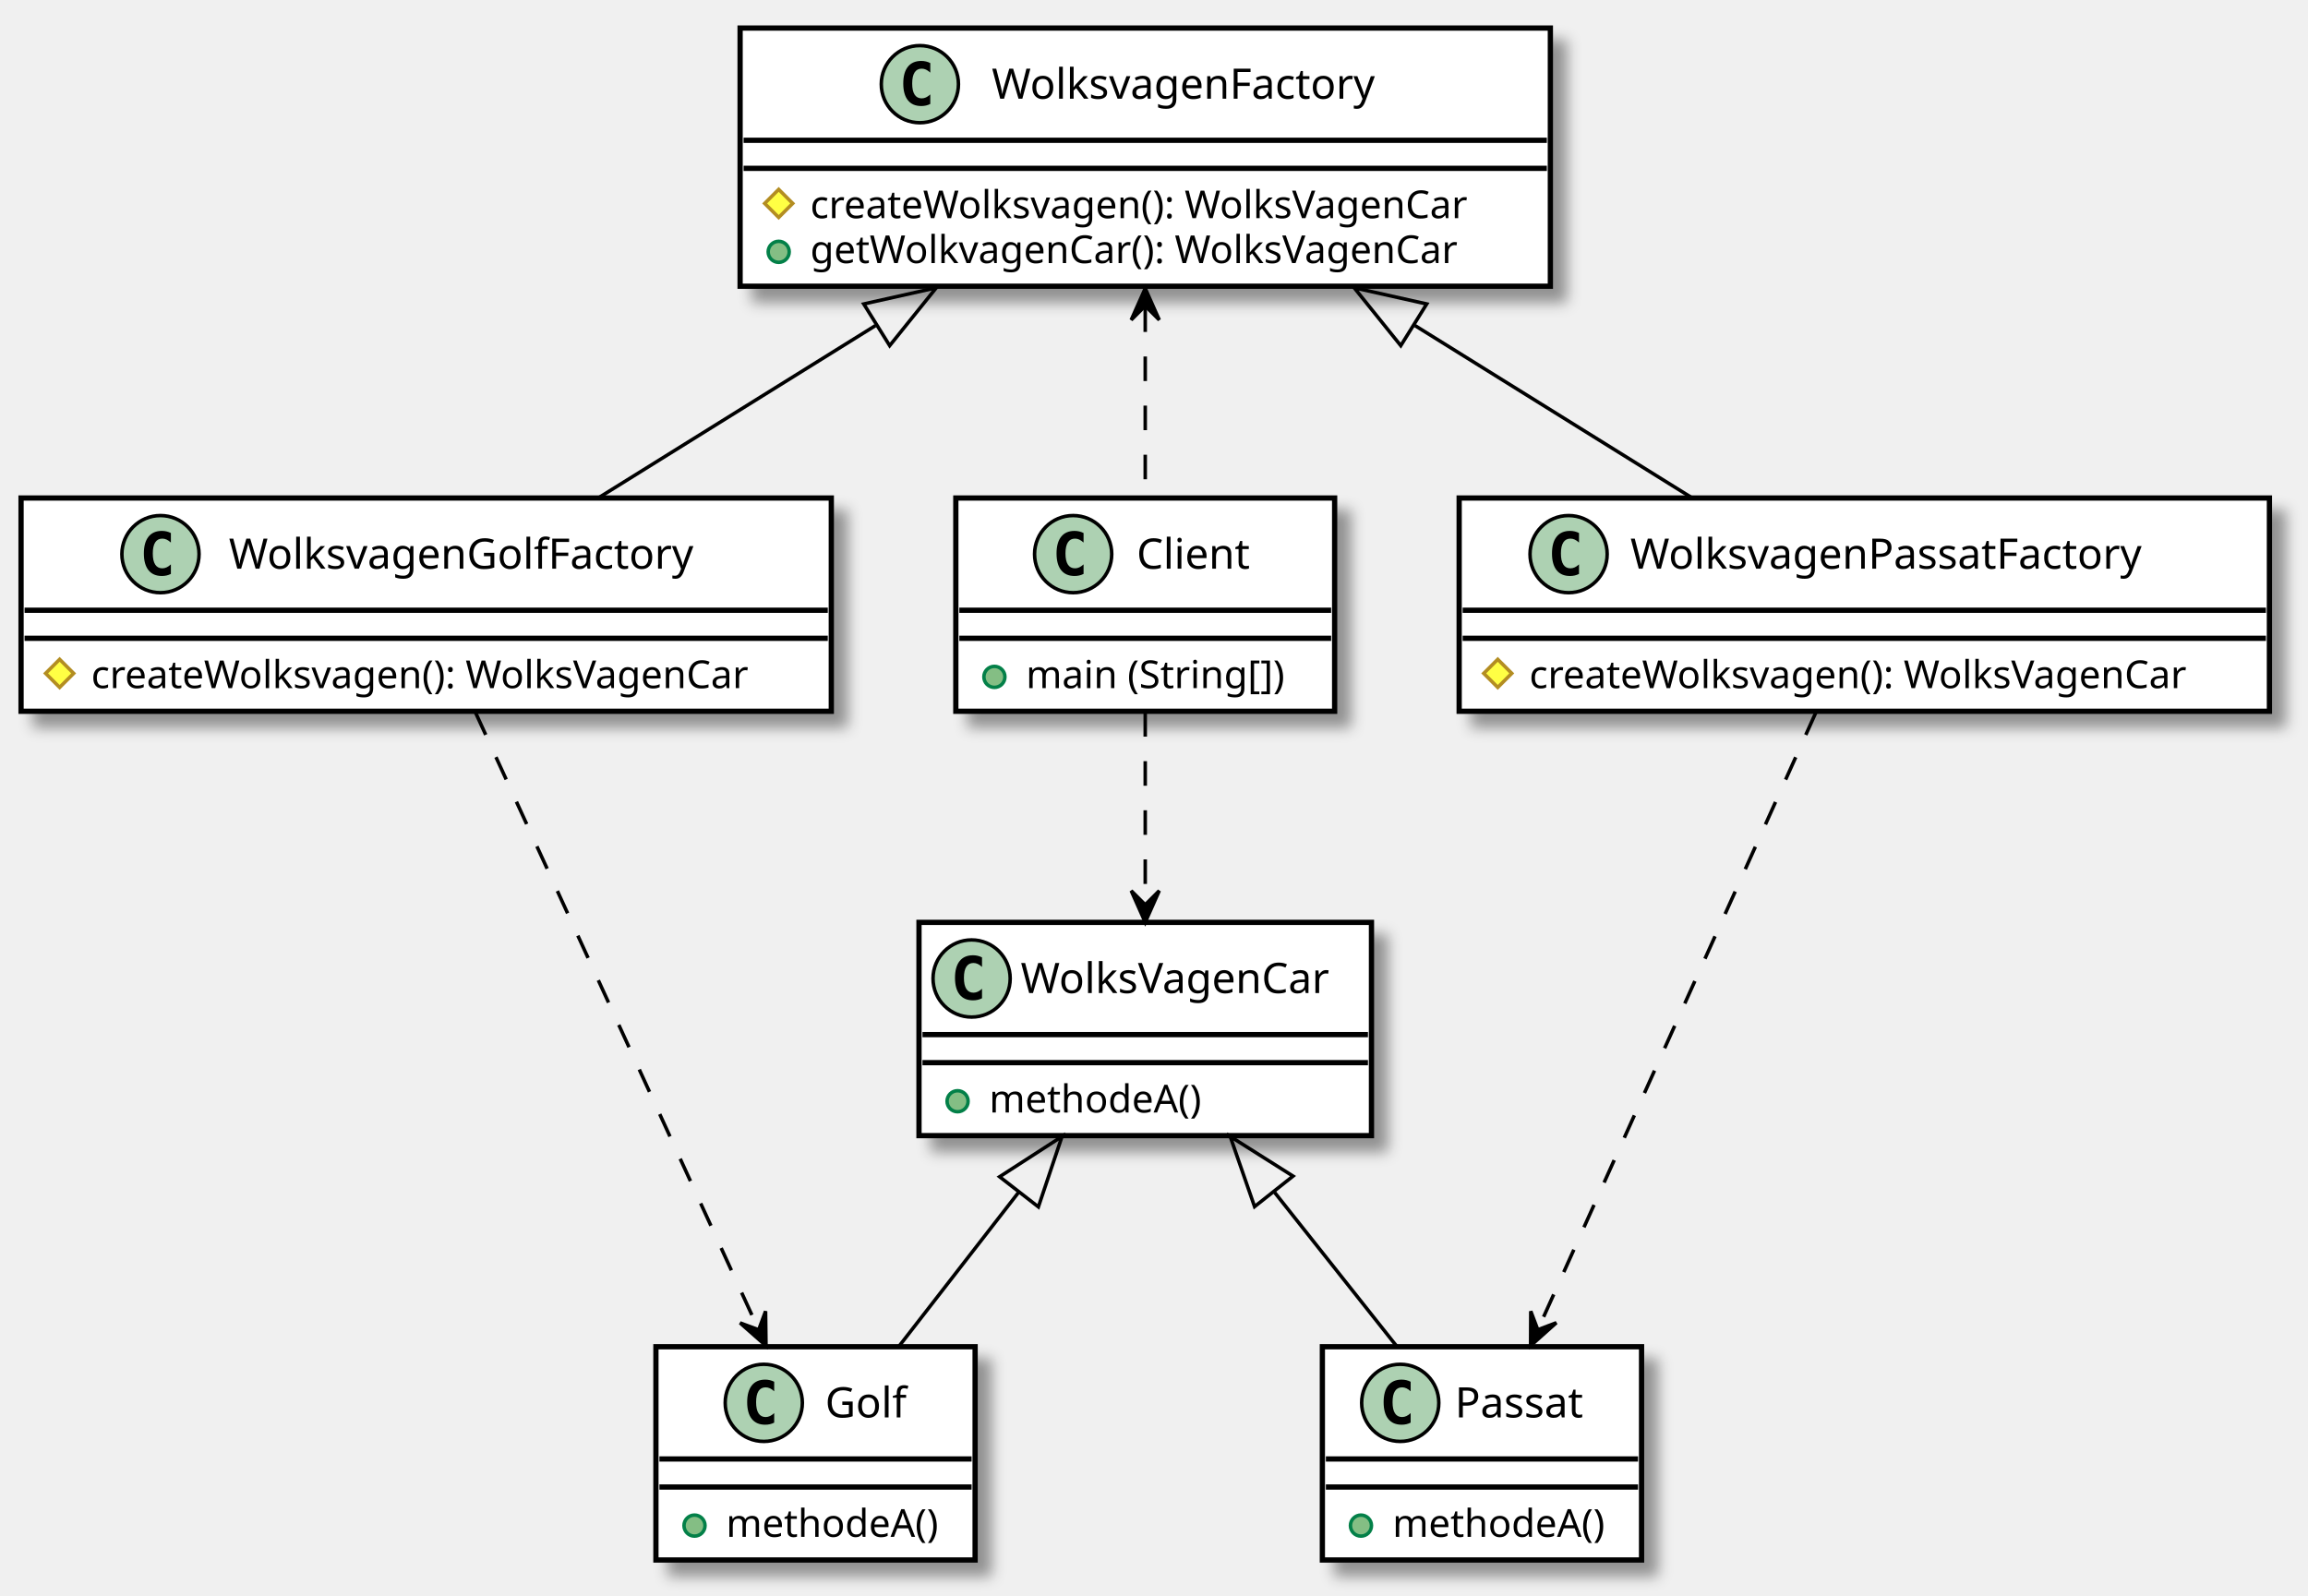
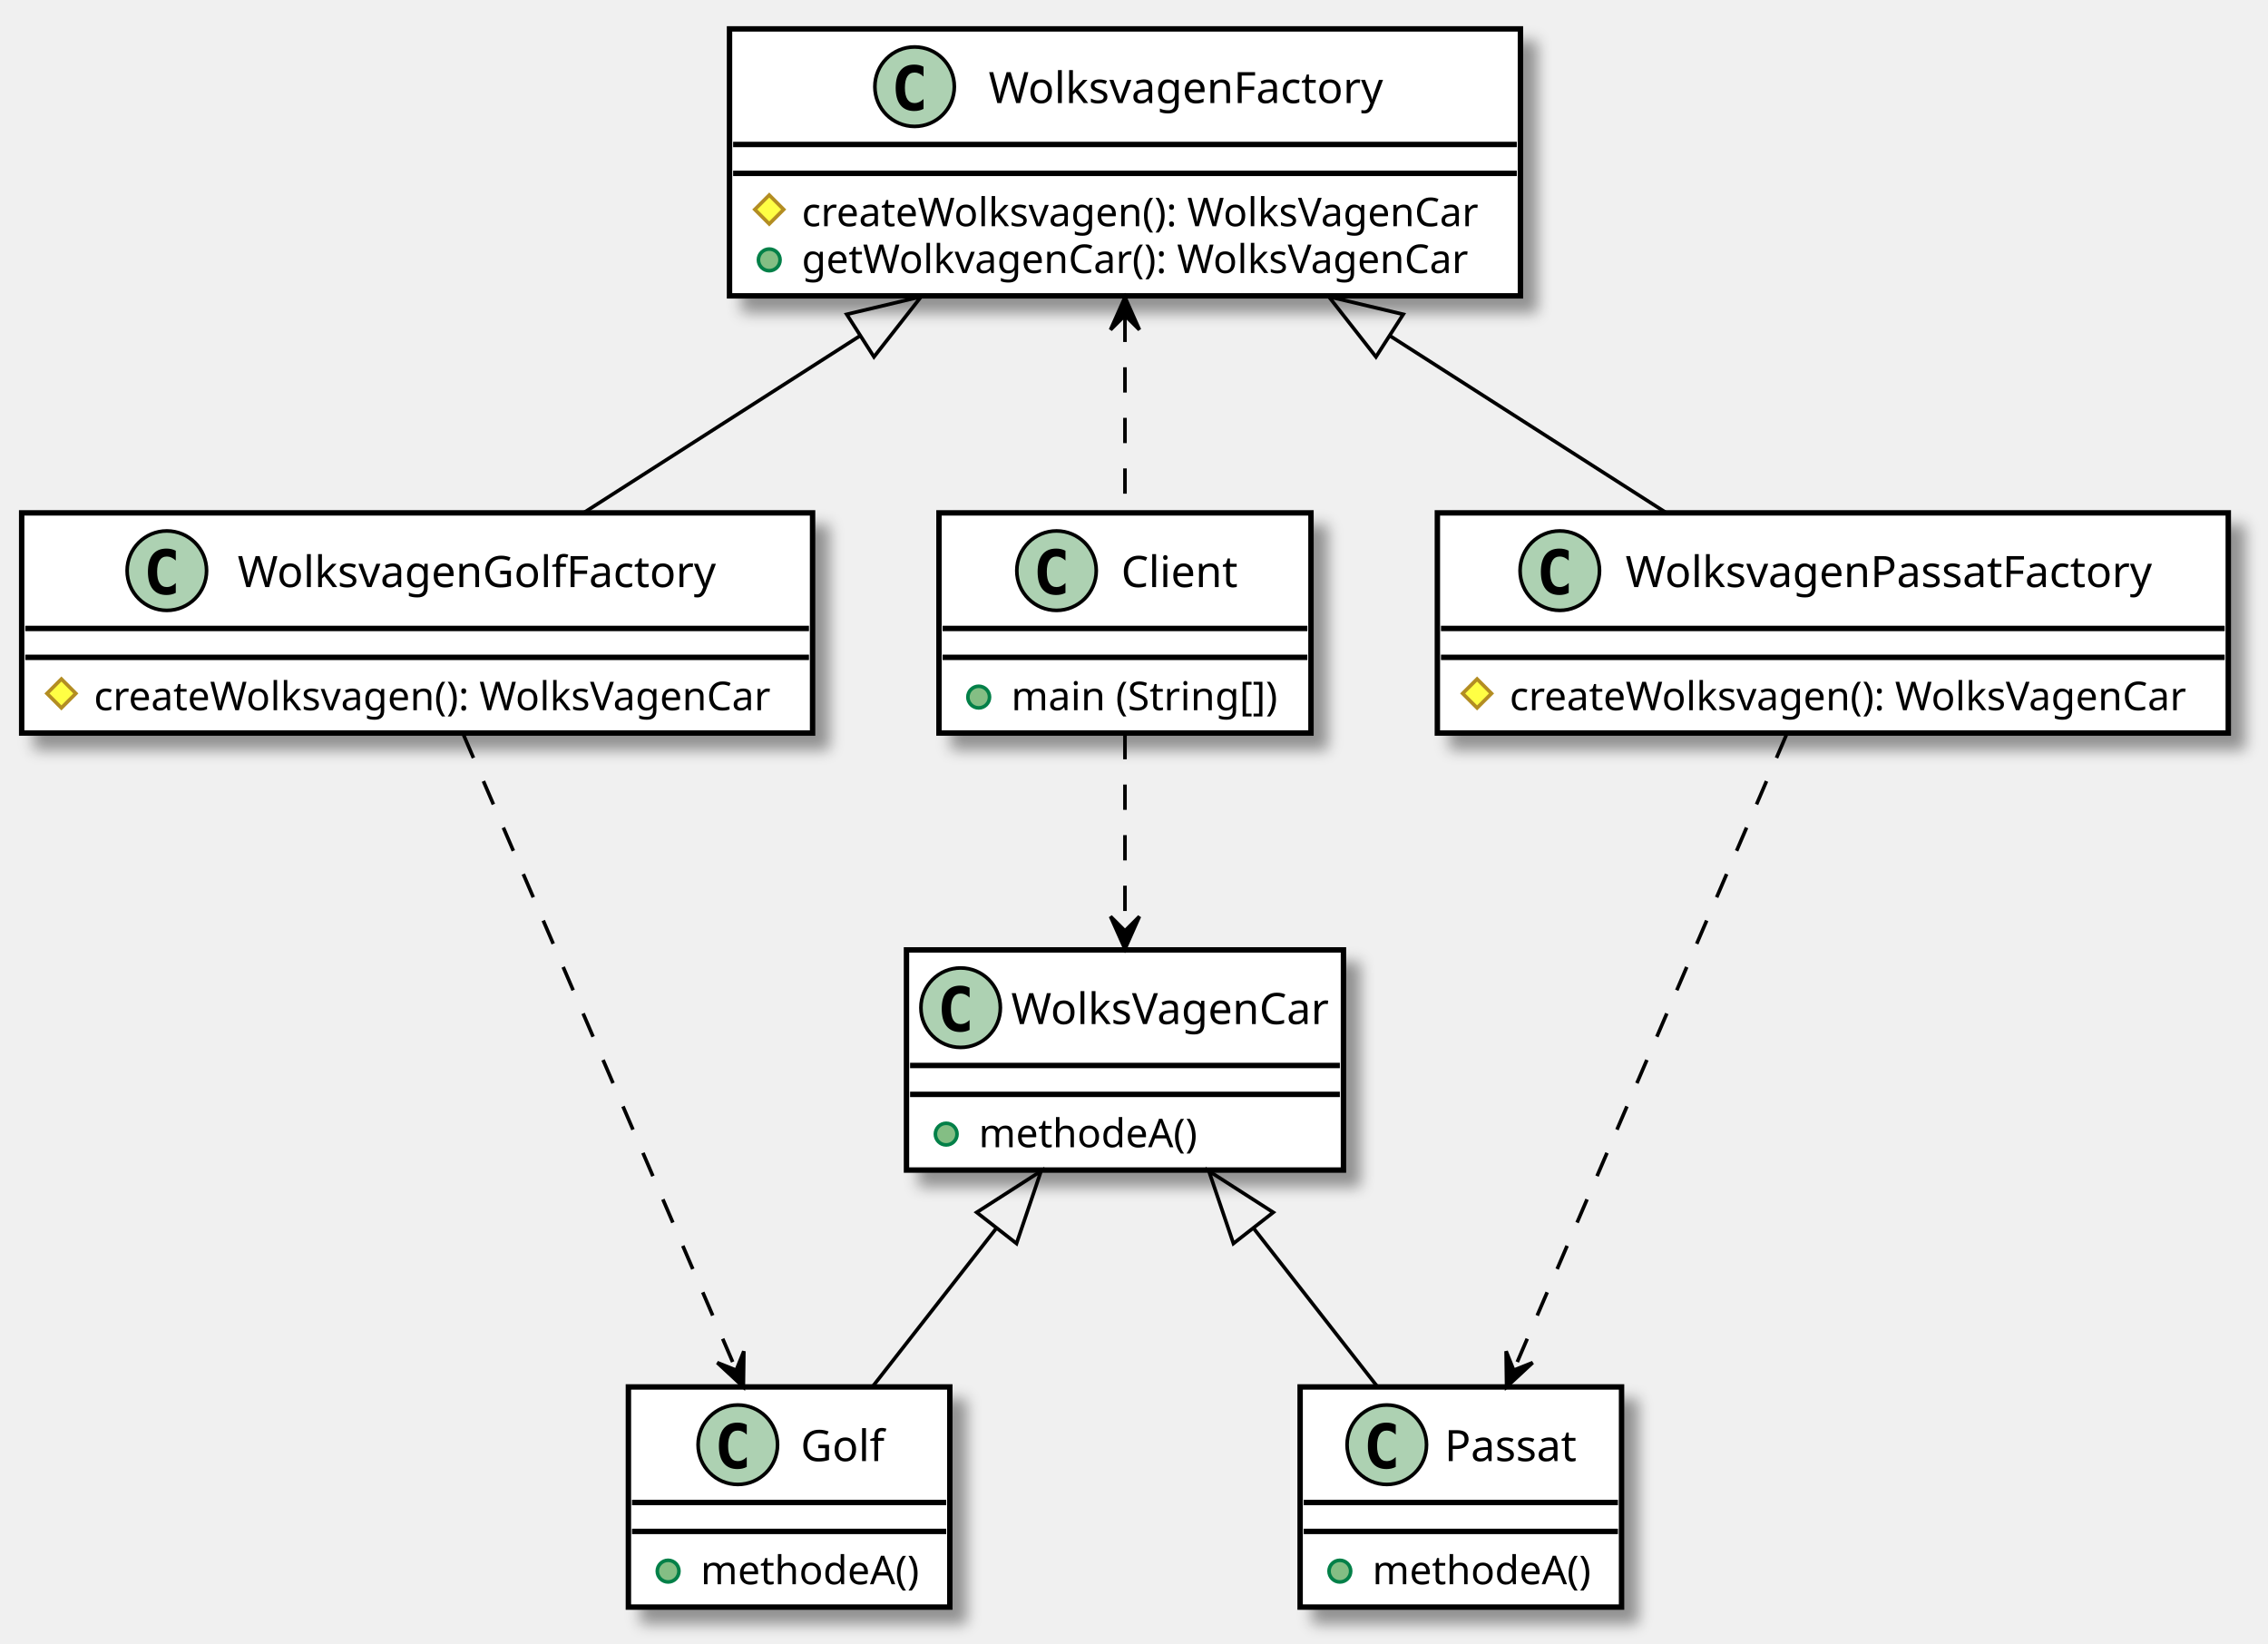
- <svg xmlns="http://www.w3.org/2000/svg" contentScriptType="application/ecmascript" contentStyleType="text/css" height="455px" preserveAspectRatio="none" style="width:658px;height:455px;" version="1.1" viewBox="0 0 658 455" width="658px" zoomAndPan="magnify">
+ <svg xmlns="http://www.w3.org/2000/svg" contentScriptType="application/ecmascript" contentStyleType="text/css" height="455px" preserveAspectRatio="none" style="width:628px;height:455px;" version="1.1" viewBox="0 0 628 455" width="628px" zoomAndPan="magnify">
  <defs>
-     <filter height="300%" id="f31gbn5z95swz" width="300%" x="-1" y="-1">
+     <filter height="300%" id="fytbntrpkhnmu" width="300%" x="-1" y="-1">
      <feGaussianBlur result="blurOut" stdDeviation="2.0" />
      <feColorMatrix in="blurOut" result="blurOut2" type="matrix" values="0 0 0 0 0 0 0 0 0 0 0 0 0 0 0 0 0 0 .4 0" />
      <feOffset dx="4.0" dy="4.0" in="blurOut2" result="blurOut3" />
      <feBlend in="SourceGraphic" in2="blurOut3" mode="normal" />
    </filter>
  </defs>
  <g>
-     <rect fill="#FFFFFF" filter="url(#f31gbn5z95swz)" height="73.609" id="WolksvagenFactory" style="stroke: #000000; stroke-width: 1.5;" width="231" x="211" y="8" />
-     <ellipse cx="262.25" cy="24" fill="#ADD1B2" rx="11" ry="11" style="stroke: #000000; stroke-width: 1.0;" />
-     <path d="M265.219,29.641 Q264.641,29.938 264,30.086 Q263.359,30.234 262.656,30.234 Q260.156,30.234 258.836,28.586 Q257.516,26.938 257.516,23.812 Q257.516,20.688 258.836,19.031 Q260.156,17.375 262.656,17.375 Q263.359,17.375 264.008,17.531 Q264.656,17.688 265.219,17.984 L265.219,20.703 Q264.594,20.125 264,19.852 Q263.406,19.578 262.781,19.578 Q261.438,19.578 260.75,20.648 Q260.062,21.719 260.062,23.812 Q260.062,25.906 260.75,26.977 Q261.438,28.047 262.781,28.047 Q263.406,28.047 264,27.773 Q264.594,27.5 265.219,26.922 L265.219,29.641 Z " />
-     <text fill="#000000" font-family="sans-serif" font-size="12" lengthAdjust="spacingAndGlyphs" textLength="120" x="282.75" y="28.154">
+     <rect fill="#FFFFFF" filter="url(#fytbntrpkhnmu)" height="73.91" id="WolksvagenFactory" style="stroke: #000000; stroke-width: 1.5;" width="219" x="202" y="8" />
+     <ellipse cx="253.25" cy="24" fill="#ADD1B2" rx="11" ry="11" style="stroke: #000000; stroke-width: 1.0;" />
+     <path d="M255.723,30.143 Q255.142,30.442 254.503,30.591 Q253.864,30.741 253.158,30.741 Q250.651,30.741 249.332,29.089 Q248.012,27.437 248.012,24.316 Q248.012,21.186 249.332,19.535 Q250.651,17.883 253.158,17.883 Q253.864,17.883 254.511,18.032 Q255.159,18.182 255.723,18.48 L255.723,21.203 Q255.092,20.622 254.499,20.352 Q253.905,20.082 253.274,20.082 Q251.93,20.082 251.245,21.149 Q250.56,22.216 250.56,24.316 Q250.56,26.408 251.245,27.474 Q251.93,28.541 253.274,28.541 Q253.905,28.541 254.499,28.271 Q255.092,28.002 255.723,27.42 Z " />
+     <text fill="#000000" font-family="sans-serif" font-size="12" lengthAdjust="spacingAndGlyphs" textLength="108" x="273.75" y="28.535">
      WolksvagenFactory
    </text>
-     <line style="stroke: #000000; stroke-width: 1.5;" x1="212" x2="441" y1="40" y2="40" />
-     <line style="stroke: #000000; stroke-width: 1.5;" x1="212" x2="441" y1="48" y2="48" />
-     <polygon fill="#FFFF44" points="222,54,226,58,222,62,218,58" style="stroke: #B38D22; stroke-width: 1.0;" />
-     <text fill="#000000" font-family="sans-serif" font-size="11" lengthAdjust="spacingAndGlyphs" textLength="205" x="231" y="62.21">
+     <line style="stroke: #000000; stroke-width: 1.5;" x1="203" x2="420" y1="40" y2="40" />
+     <line style="stroke: #000000; stroke-width: 1.5;" x1="203" x2="420" y1="48" y2="48" />
+     <polygon fill="#FFFF44" points="213,54,217,58,213,62,209,58" style="stroke: #B38D22; stroke-width: 1.0;" />
+     <text fill="#000000" font-family="sans-serif" font-size="11" lengthAdjust="spacingAndGlyphs" textLength="193" x="222" y="62.635">
      createWolksvagen(): WolksVagenCar
    </text>
-     <ellipse cx="222" cy="71.805" fill="#84BE84" rx="3" ry="3" style="stroke: #038048; stroke-width: 1.0;" />
-     <text fill="#000000" font-family="sans-serif" font-size="11" lengthAdjust="spacingAndGlyphs" textLength="200" x="231" y="75.015">
+     <ellipse cx="213" cy="71.955" fill="#84BE84" rx="3" ry="3" style="stroke: #038048; stroke-width: 1.0;" />
+     <text fill="#000000" font-family="sans-serif" font-size="11" lengthAdjust="spacingAndGlyphs" textLength="190" x="222" y="75.59">
      getWolkvagenCar(): WolksVagenCar
    </text>
-     <rect fill="#FFFFFF" filter="url(#f31gbn5z95swz)" height="60.805" id="WolksvagenGolfFactory" style="stroke: #000000; stroke-width: 1.5;" width="231" x="6" y="142" />
-     <ellipse cx="45.75" cy="158" fill="#ADD1B2" rx="11" ry="11" style="stroke: #000000; stroke-width: 1.0;" />
-     <path d="M48.719,163.641 Q48.141,163.938 47.5,164.086 Q46.859,164.234 46.156,164.234 Q43.656,164.234 42.336,162.586 Q41.016,160.938 41.016,157.812 Q41.016,154.688 42.336,153.031 Q43.656,151.375 46.156,151.375 Q46.859,151.375 47.508,151.531 Q48.156,151.688 48.719,151.984 L48.719,154.703 Q48.094,154.125 47.5,153.852 Q46.906,153.578 46.281,153.578 Q44.938,153.578 44.25,154.648 Q43.562,155.719 43.562,157.812 Q43.562,159.906 44.25,160.977 Q44.938,162.047 46.281,162.047 Q46.906,162.047 47.5,161.773 Q48.094,161.5 48.719,160.922 L48.719,163.641 Z " />
-     <text fill="#000000" font-family="sans-serif" font-size="12" lengthAdjust="spacingAndGlyphs" textLength="144" x="65.25" y="162.154">
+     <rect fill="#FFFFFF" filter="url(#fytbntrpkhnmu)" height="60.955" id="WolksvagenGolfFactory" style="stroke: #000000; stroke-width: 1.5;" width="219" x="6" y="142" />
+     <ellipse cx="46.2" cy="158" fill="#ADD1B2" rx="11" ry="11" style="stroke: #000000; stroke-width: 1.0;" />
+     <path d="M48.673,164.143 Q48.092,164.442 47.453,164.591 Q46.814,164.741 46.108,164.741 Q43.601,164.741 42.282,163.089 Q40.962,161.437 40.962,158.316 Q40.962,155.186 42.282,153.535 Q43.601,151.883 46.108,151.883 Q46.814,151.883 47.461,152.032 Q48.109,152.182 48.673,152.481 L48.673,155.203 Q48.042,154.622 47.449,154.352 Q46.855,154.083 46.224,154.083 Q44.88,154.083 44.195,155.149 Q43.51,156.216 43.51,158.316 Q43.51,160.408 44.195,161.474 Q44.88,162.541 46.224,162.541 Q46.855,162.541 47.449,162.271 Q48.042,162.001 48.673,161.42 Z " />
+     <text fill="#000000" font-family="sans-serif" font-size="12" lengthAdjust="spacingAndGlyphs" textLength="131" x="65.8" y="162.535">
      WolksvagenGolfFactory
    </text>
-     <line style="stroke: #000000; stroke-width: 1.5;" x1="7" x2="236" y1="174" y2="174" />
-     <line style="stroke: #000000; stroke-width: 1.5;" x1="7" x2="236" y1="182" y2="182" />
+     <line style="stroke: #000000; stroke-width: 1.5;" x1="7" x2="224" y1="174" y2="174" />
+     <line style="stroke: #000000; stroke-width: 1.5;" x1="7" x2="224" y1="182" y2="182" />
    <polygon fill="#FFFF44" points="17,188,21,192,17,196,13,192" style="stroke: #B38D22; stroke-width: 1.0;" />
-     <text fill="#000000" font-family="sans-serif" font-size="11" lengthAdjust="spacingAndGlyphs" textLength="205" x="26" y="196.21">
+     <text fill="#000000" font-family="sans-serif" font-size="11" lengthAdjust="spacingAndGlyphs" textLength="193" x="26" y="196.635">
      createWolksvagen(): WolksVagenCar
    </text>
-     <rect fill="#FFFFFF" filter="url(#f31gbn5z95swz)" height="60.805" id="WolksvagenPassatFactory" style="stroke: #000000; stroke-width: 1.5;" width="231" x="416" y="142" />
-     <ellipse cx="447.2" cy="158" fill="#ADD1B2" rx="11" ry="11" style="stroke: #000000; stroke-width: 1.0;" />
-     <path d="M450.169,163.641 Q449.591,163.938 448.95,164.086 Q448.309,164.234 447.606,164.234 Q445.106,164.234 443.786,162.586 Q442.466,160.938 442.466,157.812 Q442.466,154.688 443.786,153.031 Q445.106,151.375 447.606,151.375 Q448.309,151.375 448.958,151.531 Q449.606,151.688 450.169,151.984 L450.169,154.703 Q449.544,154.125 448.95,153.852 Q448.356,153.578 447.731,153.578 Q446.387,153.578 445.7,154.648 Q445.012,155.719 445.012,157.812 Q445.012,159.906 445.7,160.977 Q446.387,162.047 447.731,162.047 Q448.356,162.047 448.95,161.773 Q449.544,161.5 450.169,160.922 L450.169,163.641 Z " />
-     <text fill="#000000" font-family="sans-serif" font-size="12" lengthAdjust="spacingAndGlyphs" textLength="163" x="464.8" y="162.154">
+     <rect fill="#FFFFFF" filter="url(#fytbntrpkhnmu)" height="60.955" id="WolksvagenPassatFactory" style="stroke: #000000; stroke-width: 1.5;" width="219" x="398" y="142" />
+     <ellipse cx="431.9" cy="158" fill="#ADD1B2" rx="11" ry="11" style="stroke: #000000; stroke-width: 1.0;" />
+     <path d="M434.373,164.143 Q433.792,164.442 433.153,164.591 Q432.514,164.741 431.808,164.741 Q429.301,164.741 427.981,163.089 Q426.662,161.437 426.662,158.316 Q426.662,155.186 427.981,153.535 Q429.301,151.883 431.808,151.883 Q432.514,151.883 433.161,152.032 Q433.809,152.182 434.373,152.481 L434.373,155.203 Q433.742,154.622 433.149,154.352 Q432.555,154.083 431.924,154.083 Q430.58,154.083 429.895,155.149 Q429.21,156.216 429.21,158.316 Q429.21,160.408 429.895,161.474 Q430.58,162.541 431.924,162.541 Q432.555,162.541 433.149,162.271 Q433.742,162.001 434.373,161.42 Z " />
+     <text fill="#000000" font-family="sans-serif" font-size="12" lengthAdjust="spacingAndGlyphs" textLength="145" x="450.1" y="162.535">
      WolksvagenPassatFactory
    </text>
-     <line style="stroke: #000000; stroke-width: 1.5;" x1="417" x2="646" y1="174" y2="174" />
-     <line style="stroke: #000000; stroke-width: 1.5;" x1="417" x2="646" y1="182" y2="182" />
-     <polygon fill="#FFFF44" points="427,188,431,192,427,196,423,192" style="stroke: #B38D22; stroke-width: 1.0;" />
-     <text fill="#000000" font-family="sans-serif" font-size="11" lengthAdjust="spacingAndGlyphs" textLength="205" x="436" y="196.21">
+     <line style="stroke: #000000; stroke-width: 1.5;" x1="399" x2="616" y1="174" y2="174" />
+     <line style="stroke: #000000; stroke-width: 1.5;" x1="399" x2="616" y1="182" y2="182" />
+     <polygon fill="#FFFF44" points="409,188,413,192,409,196,405,192" style="stroke: #B38D22; stroke-width: 1.0;" />
+     <text fill="#000000" font-family="sans-serif" font-size="11" lengthAdjust="spacingAndGlyphs" textLength="193" x="418" y="196.635">
      createWolksvagen(): WolksVagenCar
    </text>
-     <rect fill="#FFFFFF" filter="url(#f31gbn5z95swz)" height="60.805" id="Client" style="stroke: #000000; stroke-width: 1.5;" width="108" x="272.5" y="142" />
-     <ellipse cx="305.95" cy="158" fill="#ADD1B2" rx="11" ry="11" style="stroke: #000000; stroke-width: 1.0;" />
-     <path d="M308.919,163.641 Q308.341,163.938 307.7,164.086 Q307.059,164.234 306.356,164.234 Q303.856,164.234 302.536,162.586 Q301.216,160.938 301.216,157.812 Q301.216,154.688 302.536,153.031 Q303.856,151.375 306.356,151.375 Q307.059,151.375 307.708,151.531 Q308.356,151.688 308.919,151.984 L308.919,154.703 Q308.294,154.125 307.7,153.852 Q307.106,153.578 306.481,153.578 Q305.137,153.578 304.45,154.648 Q303.762,155.719 303.762,157.812 Q303.762,159.906 304.45,160.977 Q305.137,162.047 306.481,162.047 Q307.106,162.047 307.7,161.773 Q308.294,161.5 308.919,160.922 L308.919,163.641 Z " />
-     <text fill="#000000" font-family="sans-serif" font-size="12" lengthAdjust="spacingAndGlyphs" textLength="35" x="324.05" y="162.154">
+     <rect fill="#FFFFFF" filter="url(#fytbntrpkhnmu)" height="60.955" id="Client" style="stroke: #000000; stroke-width: 1.5;" width="103" x="260" y="142" />
+     <ellipse cx="292.55" cy="158" fill="#ADD1B2" rx="11" ry="11" style="stroke: #000000; stroke-width: 1.0;" />
+     <path d="M295.023,164.143 Q294.442,164.442 293.803,164.591 Q293.164,164.741 292.458,164.741 Q289.951,164.741 288.632,163.089 Q287.312,161.437 287.312,158.316 Q287.312,155.186 288.632,153.535 Q289.951,151.883 292.458,151.883 Q293.164,151.883 293.811,152.032 Q294.459,152.182 295.023,152.481 L295.023,155.203 Q294.392,154.622 293.799,154.352 Q293.205,154.083 292.574,154.083 Q291.23,154.083 290.545,155.149 Q289.86,156.216 289.86,158.316 Q289.86,160.408 290.545,161.474 Q291.23,162.541 292.574,162.541 Q293.205,162.541 293.799,162.271 Q294.392,162.001 295.023,161.42 Z " />
+     <text fill="#000000" font-family="sans-serif" font-size="12" lengthAdjust="spacingAndGlyphs" textLength="32" x="310.45" y="162.535">
      Client
    </text>
-     <line style="stroke: #000000; stroke-width: 1.5;" x1="273.5" x2="379.5" y1="174" y2="174" />
-     <line style="stroke: #000000; stroke-width: 1.5;" x1="273.5" x2="379.5" y1="182" y2="182" />
-     <ellipse cx="283.5" cy="193" fill="#84BE84" rx="3" ry="3" style="stroke: #038048; stroke-width: 1.0;" />
-     <text fill="#000000" font-family="sans-serif" font-size="11" lengthAdjust="spacingAndGlyphs" textLength="82" x="292.5" y="196.21">
+     <line style="stroke: #000000; stroke-width: 1.5;" x1="261" x2="362" y1="174" y2="174" />
+     <line style="stroke: #000000; stroke-width: 1.5;" x1="261" x2="362" y1="182" y2="182" />
+     <ellipse cx="271" cy="193" fill="#84BE84" rx="3" ry="3" style="stroke: #038048; stroke-width: 1.0;" />
+     <text fill="#000000" font-family="sans-serif" font-size="11" lengthAdjust="spacingAndGlyphs" textLength="77" x="280" y="196.635">
      main (String[])
    </text>
-     <rect fill="#FFFFFF" filter="url(#f31gbn5z95swz)" height="60.805" id="Golf" style="stroke: #000000; stroke-width: 1.5;" width="91" x="187" y="384" />
-     <ellipse cx="217.75" cy="400" fill="#ADD1B2" rx="11" ry="11" style="stroke: #000000; stroke-width: 1.0;" />
-     <path d="M220.719,405.641 Q220.141,405.938 219.5,406.086 Q218.859,406.234 218.156,406.234 Q215.656,406.234 214.336,404.586 Q213.016,402.938 213.016,399.812 Q213.016,396.688 214.336,395.031 Q215.656,393.375 218.156,393.375 Q218.859,393.375 219.508,393.531 Q220.156,393.688 220.719,393.984 L220.719,396.703 Q220.094,396.125 219.5,395.852 Q218.906,395.578 218.281,395.578 Q216.938,395.578 216.25,396.648 Q215.562,397.719 215.562,399.812 Q215.562,401.906 216.25,402.977 Q216.938,404.047 218.281,404.047 Q218.906,404.047 219.5,403.773 Q220.094,403.5 220.719,402.922 L220.719,405.641 Z " />
-     <text fill="#000000" font-family="sans-serif" font-size="12" lengthAdjust="spacingAndGlyphs" textLength="24" x="235.25" y="404.154">
+     <rect fill="#FFFFFF" filter="url(#fytbntrpkhnmu)" height="60.955" id="Golf" style="stroke: #000000; stroke-width: 1.5;" width="89" x="174" y="384" />
+     <ellipse cx="204.3" cy="400" fill="#ADD1B2" rx="11" ry="11" style="stroke: #000000; stroke-width: 1.0;" />
+     <path d="M206.773,406.143 Q206.192,406.442 205.553,406.591 Q204.914,406.741 204.208,406.741 Q201.701,406.741 200.381,405.089 Q199.062,403.437 199.062,400.316 Q199.062,397.187 200.381,395.535 Q201.701,393.883 204.208,393.883 Q204.914,393.883 205.561,394.032 Q206.209,394.182 206.773,394.481 L206.773,397.203 Q206.142,396.622 205.549,396.352 Q204.955,396.082 204.324,396.082 Q202.98,396.082 202.295,397.149 Q201.61,398.216 201.61,400.316 Q201.61,402.408 202.295,403.474 Q202.98,404.541 204.324,404.541 Q204.955,404.541 205.549,404.271 Q206.142,404.002 206.773,403.42 Z " />
+     <text fill="#000000" font-family="sans-serif" font-size="12" lengthAdjust="spacingAndGlyphs" textLength="23" x="221.7" y="404.535">
      Golf
    </text>
-     <line style="stroke: #000000; stroke-width: 1.5;" x1="188" x2="277" y1="416" y2="416" />
-     <line style="stroke: #000000; stroke-width: 1.5;" x1="188" x2="277" y1="424" y2="424" />
-     <ellipse cx="198" cy="435" fill="#84BE84" rx="3" ry="3" style="stroke: #038048; stroke-width: 1.0;" />
-     <text fill="#000000" font-family="sans-serif" font-size="11" lengthAdjust="spacingAndGlyphs" textLength="65" x="207" y="438.21">
+     <line style="stroke: #000000; stroke-width: 1.5;" x1="175" x2="262" y1="416" y2="416" />
+     <line style="stroke: #000000; stroke-width: 1.5;" x1="175" x2="262" y1="424" y2="424" />
+     <ellipse cx="185" cy="435" fill="#84BE84" rx="3" ry="3" style="stroke: #038048; stroke-width: 1.0;" />
+     <text fill="#000000" font-family="sans-serif" font-size="11" lengthAdjust="spacingAndGlyphs" textLength="63" x="194" y="438.635">
      methodeA()
    </text>
-     <rect fill="#FFFFFF" filter="url(#f31gbn5z95swz)" height="60.805" id="Passat" style="stroke: #000000; stroke-width: 1.5;" width="91" x="377" y="384" />
-     <ellipse cx="399.2" cy="400" fill="#ADD1B2" rx="11" ry="11" style="stroke: #000000; stroke-width: 1.0;" />
-     <path d="M402.169,405.641 Q401.591,405.938 400.95,406.086 Q400.309,406.234 399.606,406.234 Q397.106,406.234 395.786,404.586 Q394.466,402.938 394.466,399.812 Q394.466,396.688 395.786,395.031 Q397.106,393.375 399.606,393.375 Q400.309,393.375 400.958,393.531 Q401.606,393.688 402.169,393.984 L402.169,396.703 Q401.544,396.125 400.95,395.852 Q400.356,395.578 399.731,395.578 Q398.387,395.578 397.7,396.648 Q397.012,397.719 397.012,399.812 Q397.012,401.906 397.7,402.977 Q398.387,404.047 399.731,404.047 Q400.356,404.047 400.95,403.773 Q401.544,403.5 402.169,402.922 L402.169,405.641 Z " />
-     <text fill="#000000" font-family="sans-serif" font-size="12" lengthAdjust="spacingAndGlyphs" textLength="43" x="414.8" y="404.154">
+     <rect fill="#FFFFFF" filter="url(#fytbntrpkhnmu)" height="60.955" id="Passat" style="stroke: #000000; stroke-width: 1.5;" width="89" x="360" y="384" />
+     <ellipse cx="384" cy="400" fill="#ADD1B2" rx="11" ry="11" style="stroke: #000000; stroke-width: 1.0;" />
+     <path d="M386.473,406.143 Q385.892,406.442 385.253,406.591 Q384.614,406.741 383.908,406.741 Q381.401,406.741 380.082,405.089 Q378.762,403.437 378.762,400.316 Q378.762,397.187 380.082,395.535 Q381.401,393.883 383.908,393.883 Q384.614,393.883 385.261,394.032 Q385.909,394.182 386.473,394.481 L386.473,397.203 Q385.842,396.622 385.249,396.352 Q384.655,396.082 384.024,396.082 Q382.68,396.082 381.995,397.149 Q381.31,398.216 381.31,400.316 Q381.31,402.408 381.995,403.474 Q382.68,404.541 384.024,404.541 Q384.655,404.541 385.249,404.271 Q385.842,404.002 386.473,403.42 Z " />
+     <text fill="#000000" font-family="sans-serif" font-size="12" lengthAdjust="spacingAndGlyphs" textLength="37" x="400" y="404.535">
      Passat
    </text>
-     <line style="stroke: #000000; stroke-width: 1.5;" x1="378" x2="467" y1="416" y2="416" />
-     <line style="stroke: #000000; stroke-width: 1.5;" x1="378" x2="467" y1="424" y2="424" />
-     <ellipse cx="388" cy="435" fill="#84BE84" rx="3" ry="3" style="stroke: #038048; stroke-width: 1.0;" />
-     <text fill="#000000" font-family="sans-serif" font-size="11" lengthAdjust="spacingAndGlyphs" textLength="65" x="397" y="438.21">
+     <line style="stroke: #000000; stroke-width: 1.5;" x1="361" x2="448" y1="416" y2="416" />
+     <line style="stroke: #000000; stroke-width: 1.5;" x1="361" x2="448" y1="424" y2="424" />
+     <ellipse cx="371" cy="435" fill="#84BE84" rx="3" ry="3" style="stroke: #038048; stroke-width: 1.0;" />
+     <text fill="#000000" font-family="sans-serif" font-size="11" lengthAdjust="spacingAndGlyphs" textLength="63" x="380" y="438.635">
      methodeA()
    </text>
-     <rect fill="#FFFFFF" filter="url(#f31gbn5z95swz)" height="60.805" id="WolksVagenCar" style="stroke: #000000; stroke-width: 1.5;" width="129" x="262" y="263" />
-     <ellipse cx="277" cy="279" fill="#ADD1B2" rx="11" ry="11" style="stroke: #000000; stroke-width: 1.0;" />
-     <path d="M279.969,284.641 Q279.391,284.938 278.75,285.086 Q278.109,285.234 277.406,285.234 Q274.906,285.234 273.586,283.586 Q272.266,281.938 272.266,278.812 Q272.266,275.688 273.586,274.031 Q274.906,272.375 277.406,272.375 Q278.109,272.375 278.758,272.531 Q279.406,272.688 279.969,272.984 L279.969,275.703 Q279.344,275.125 278.75,274.852 Q278.156,274.578 277.531,274.578 Q276.188,274.578 275.5,275.648 Q274.812,276.719 274.812,278.812 Q274.812,280.906 275.5,281.977 Q276.188,283.047 277.531,283.047 Q278.156,283.047 278.75,282.773 Q279.344,282.5 279.969,281.922 L279.969,284.641 Z " />
-     <text fill="#000000" font-family="sans-serif" font-size="12" lengthAdjust="spacingAndGlyphs" textLength="97" x="291" y="283.154">
+     <rect fill="#FFFFFF" filter="url(#fytbntrpkhnmu)" height="60.955" id="WolksVagenCar" style="stroke: #000000; stroke-width: 1.5;" width="121" x="251" y="263" />
+     <ellipse cx="266" cy="279" fill="#ADD1B2" rx="11" ry="11" style="stroke: #000000; stroke-width: 1.0;" />
+     <path d="M268.473,285.143 Q267.892,285.442 267.253,285.591 Q266.614,285.741 265.908,285.741 Q263.401,285.741 262.082,284.089 Q260.762,282.437 260.762,279.316 Q260.762,276.187 262.082,274.535 Q263.401,272.883 265.908,272.883 Q266.614,272.883 267.261,273.032 Q267.909,273.182 268.473,273.481 L268.473,276.203 Q267.842,275.622 267.249,275.352 Q266.655,275.082 266.024,275.082 Q264.68,275.082 263.995,276.149 Q263.31,277.216 263.31,279.316 Q263.31,281.408 263.995,282.474 Q264.68,283.541 266.024,283.541 Q266.655,283.541 267.249,283.271 Q267.842,283.002 268.473,282.42 Z " />
+     <text fill="#000000" font-family="sans-serif" font-size="12" lengthAdjust="spacingAndGlyphs" textLength="89" x="280" y="283.535">
      WolksVagenCar
    </text>
-     <line style="stroke: #000000; stroke-width: 1.5;" x1="263" x2="390" y1="295" y2="295" />
-     <line style="stroke: #000000; stroke-width: 1.5;" x1="263" x2="390" y1="303" y2="303" />
-     <ellipse cx="273" cy="314" fill="#84BE84" rx="3" ry="3" style="stroke: #038048; stroke-width: 1.0;" />
-     <text fill="#000000" font-family="sans-serif" font-size="11" lengthAdjust="spacingAndGlyphs" textLength="65" x="282" y="317.21">
+     <line style="stroke: #000000; stroke-width: 1.5;" x1="252" x2="371" y1="295" y2="295" />
+     <line style="stroke: #000000; stroke-width: 1.5;" x1="252" x2="371" y1="303" y2="303" />
+     <ellipse cx="262" cy="314" fill="#84BE84" rx="3" ry="3" style="stroke: #038048; stroke-width: 1.0;" />
+     <text fill="#000000" font-family="sans-serif" font-size="11" lengthAdjust="spacingAndGlyphs" textLength="63" x="271" y="317.635">
      methodeA()
    </text>
-     <path d="M326.5,87.648 C326.5,105.413 326.5,125.641 326.5,141.891 " fill="none" id="WolksvagenFactory&lt;-Client" style="stroke: #000000; stroke-width: 1.0; stroke-dasharray: 7.0,7.0;" />
-     <polygon fill="#000000" points="326.5,82.221,322.5,91.221,326.5,87.221,330.5,91.221,326.5,82.221" style="stroke: #000000; stroke-width: 1.0;" />
-     <path d="M326.5,203.033 C326.5,219.656 326.5,240.317 326.5,257.696 " fill="none" id="Client-&gt;WolksVagenCar" style="stroke: #000000; stroke-width: 1.0; stroke-dasharray: 7.0,7.0;" />
-     <polygon fill="#000000" points="326.5,262.976,330.5,253.976,326.5,257.976,322.5,253.976,326.5,262.976" style="stroke: #000000; stroke-width: 1.0;" />
-     <path d="M249.592,92.833 C223.221,109.234 194.435,127.138 170.844,141.81 " fill="none" id="WolksvagenFactory&lt;-WolksvagenGolfFactory" style="stroke: #000000; stroke-width: 1.0;" />
-     <polygon fill="none" points="246.25,86.668,266.93,82.049,253.644,98.556,246.25,86.668" style="stroke: #000000; stroke-width: 1.0;" />
-     <path d="M403.408,92.833 C429.779,109.234 458.565,127.138 482.156,141.81 " fill="none" id="WolksvagenFactory&lt;-WolksvagenPassatFactory" style="stroke: #000000; stroke-width: 1.0;" />
-     <polygon fill="none" points="399.356,98.556,386.07,82.049,406.75,86.668,399.356,98.556" style="stroke: #000000; stroke-width: 1.0;" />
-     <path d="M135.558,203.149 C156.144,248.031 194.403,331.442 216.195,378.953 " fill="none" id="WolksvagenGolfFactory-&gt;Golf" style="stroke: #000000; stroke-width: 1.0; stroke-dasharray: 7.0,7.0;" />
-     <polygon fill="#000000" points="218.381,383.718,218.264,373.87,216.296,379.173,210.993,377.205,218.381,383.718" style="stroke: #000000; stroke-width: 1.0;" />
-     <path d="M517.695,203.149 C497.48,248.031 459.91,331.442 438.511,378.953 " fill="none" id="WolksvagenPassatFactory-&gt;Passat" style="stroke: #000000; stroke-width: 1.0; stroke-dasharray: 7.0,7.0;" />
-     <polygon fill="#000000" points="436.365,383.718,443.708,377.155,438.418,379.159,436.414,373.869,436.365,383.718" style="stroke: #000000; stroke-width: 1.0;" />
-     <path d="M290.39,339.982 C278.934,354.728 266.565,370.651 256.213,383.976 " fill="none" id="WolksVagenCar&lt;-Golf" style="stroke: #000000; stroke-width: 1.0;" />
-     <polygon fill="none" points="284.982,335.533,302.78,324.033,296.038,344.122,284.982,335.533" style="stroke: #000000; stroke-width: 1.0;" />
-     <path d="M363.378,339.982 C375.078,354.728 387.71,370.651 398.283,383.976 " fill="none" id="WolksVagenCar&lt;-Passat" style="stroke: #000000; stroke-width: 1.0;" />
-     <polygon fill="none" points="357.672,344.052,350.725,324.033,368.639,335.351,357.672,344.052" style="stroke: #000000; stroke-width: 1.0;" />
+     <path d="M311.5,87.69 C311.5,105.34 311.5,125.5 311.5,141.62 " fill="none" id="WolksvagenFactory&lt;-Client" style="stroke: #000000; stroke-width: 1.0; stroke-dasharray: 7.0,7.0;" />
+     <polygon fill="#000000" points="311.5,82.3,307.5,91.3,311.5,87.3,315.5,91.3,311.5,82.3" style="stroke: #000000; stroke-width: 1.0;" />
+     <path d="M311.5,203.22 C311.5,219.69 311.5,240.26 311.5,257.51 " fill="none" id="Client-&gt;WolksVagenCar" style="stroke: #000000; stroke-width: 1.0; stroke-dasharray: 7.0,7.0;" />
+     <polygon fill="#000000" points="311.5,262.74,315.5,253.74,311.5,257.74,307.5,253.74,311.5,262.74" style="stroke: #000000; stroke-width: 1.0;" />
+     <path d="M238.21,92.93 C212.54,109.36 184.46,127.35 161.64,141.96 " fill="none" id="WolksvagenFactory&lt;-WolksvagenGolfFactory" style="stroke: #000000; stroke-width: 1.0;" />
+     <polygon fill="none" points="234.45,87.02,255.07,82.13,242,98.81,234.45,87.02" style="stroke: #000000; stroke-width: 1.0;" />
+     <path d="M384.79,92.93 C410.46,109.36 438.54,127.35 461.36,141.96 " fill="none" id="WolksvagenFactory&lt;-WolksvagenPassatFactory" style="stroke: #000000; stroke-width: 1.0;" />
+     <polygon fill="none" points="381,98.81,367.93,82.13,388.55,87.02,381,98.81" style="stroke: #000000; stroke-width: 1.0;" />
+     <path d="M128.34,203.41 C147.52,248.12 183.58,332.14 203.8,379.25 " fill="none" id="WolksvagenGolfFactory-&gt;Golf" style="stroke: #000000; stroke-width: 1.0; stroke-dasharray: 7.0,7.0;" />
+     <polygon fill="#000000" points="205.83,383.97,205.961,374.122,203.86,379.374,198.608,377.273,205.83,383.97" style="stroke: #000000; stroke-width: 1.0;" />
+     <path d="M494.66,203.41 C475.48,248.12 439.42,332.14 419.2,379.25 " fill="none" id="WolksvagenPassatFactory-&gt;Passat" style="stroke: #000000; stroke-width: 1.0; stroke-dasharray: 7.0,7.0;" />
+     <polygon fill="#000000" points="417.17,383.97,424.392,377.273,419.14,379.374,417.039,374.122,417.17,383.97" style="stroke: #000000; stroke-width: 1.0;" />
+     <path d="M275.9,340.05 C264.46,354.69 252.08,370.54 241.75,383.74 " fill="none" id="WolksVagenCar&lt;-Golf" style="stroke: #000000; stroke-width: 1.0;" />
+     <polygon fill="none" points="270.44,335.67,288.27,324.22,281.47,344.29,270.44,335.67" style="stroke: #000000; stroke-width: 1.0;" />
+     <path d="M347.1,340.05 C358.54,354.69 370.92,370.54 381.25,383.74 " fill="none" id="WolksVagenCar&lt;-Passat" style="stroke: #000000; stroke-width: 1.0;" />
+     <polygon fill="none" points="341.53,344.29,334.73,324.22,352.56,335.67,341.53,344.29" style="stroke: #000000; stroke-width: 1.0;" />
  </g>
</svg>
